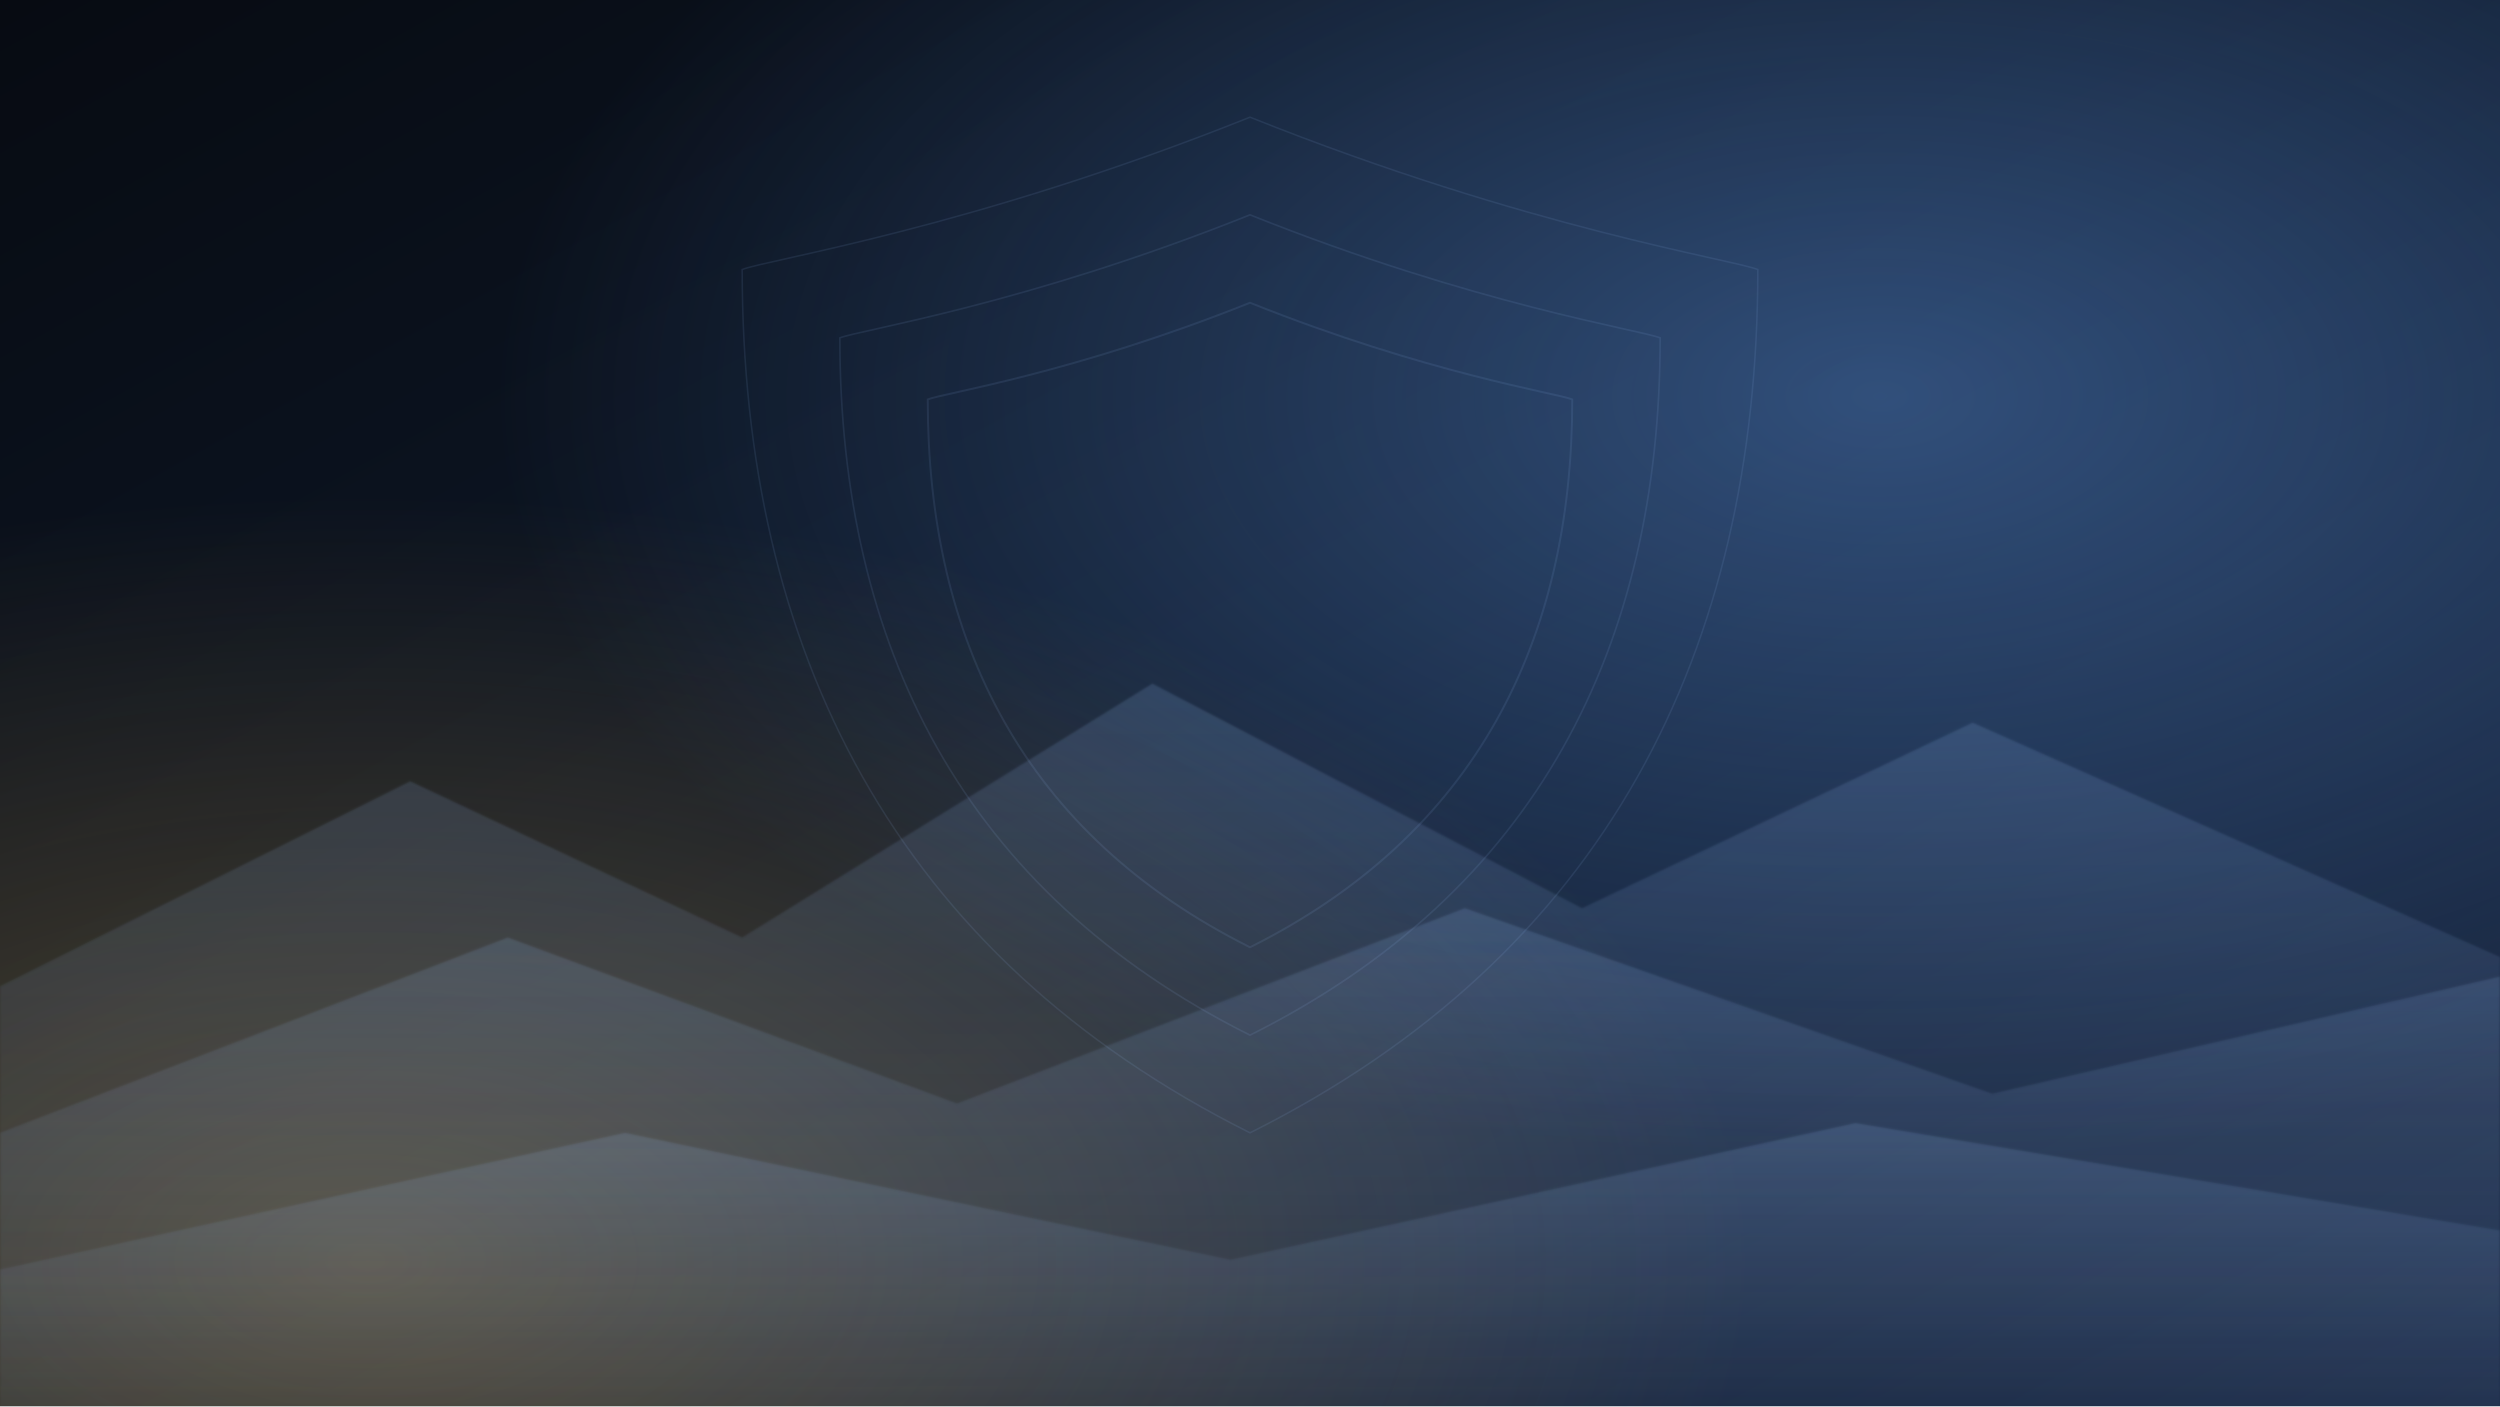
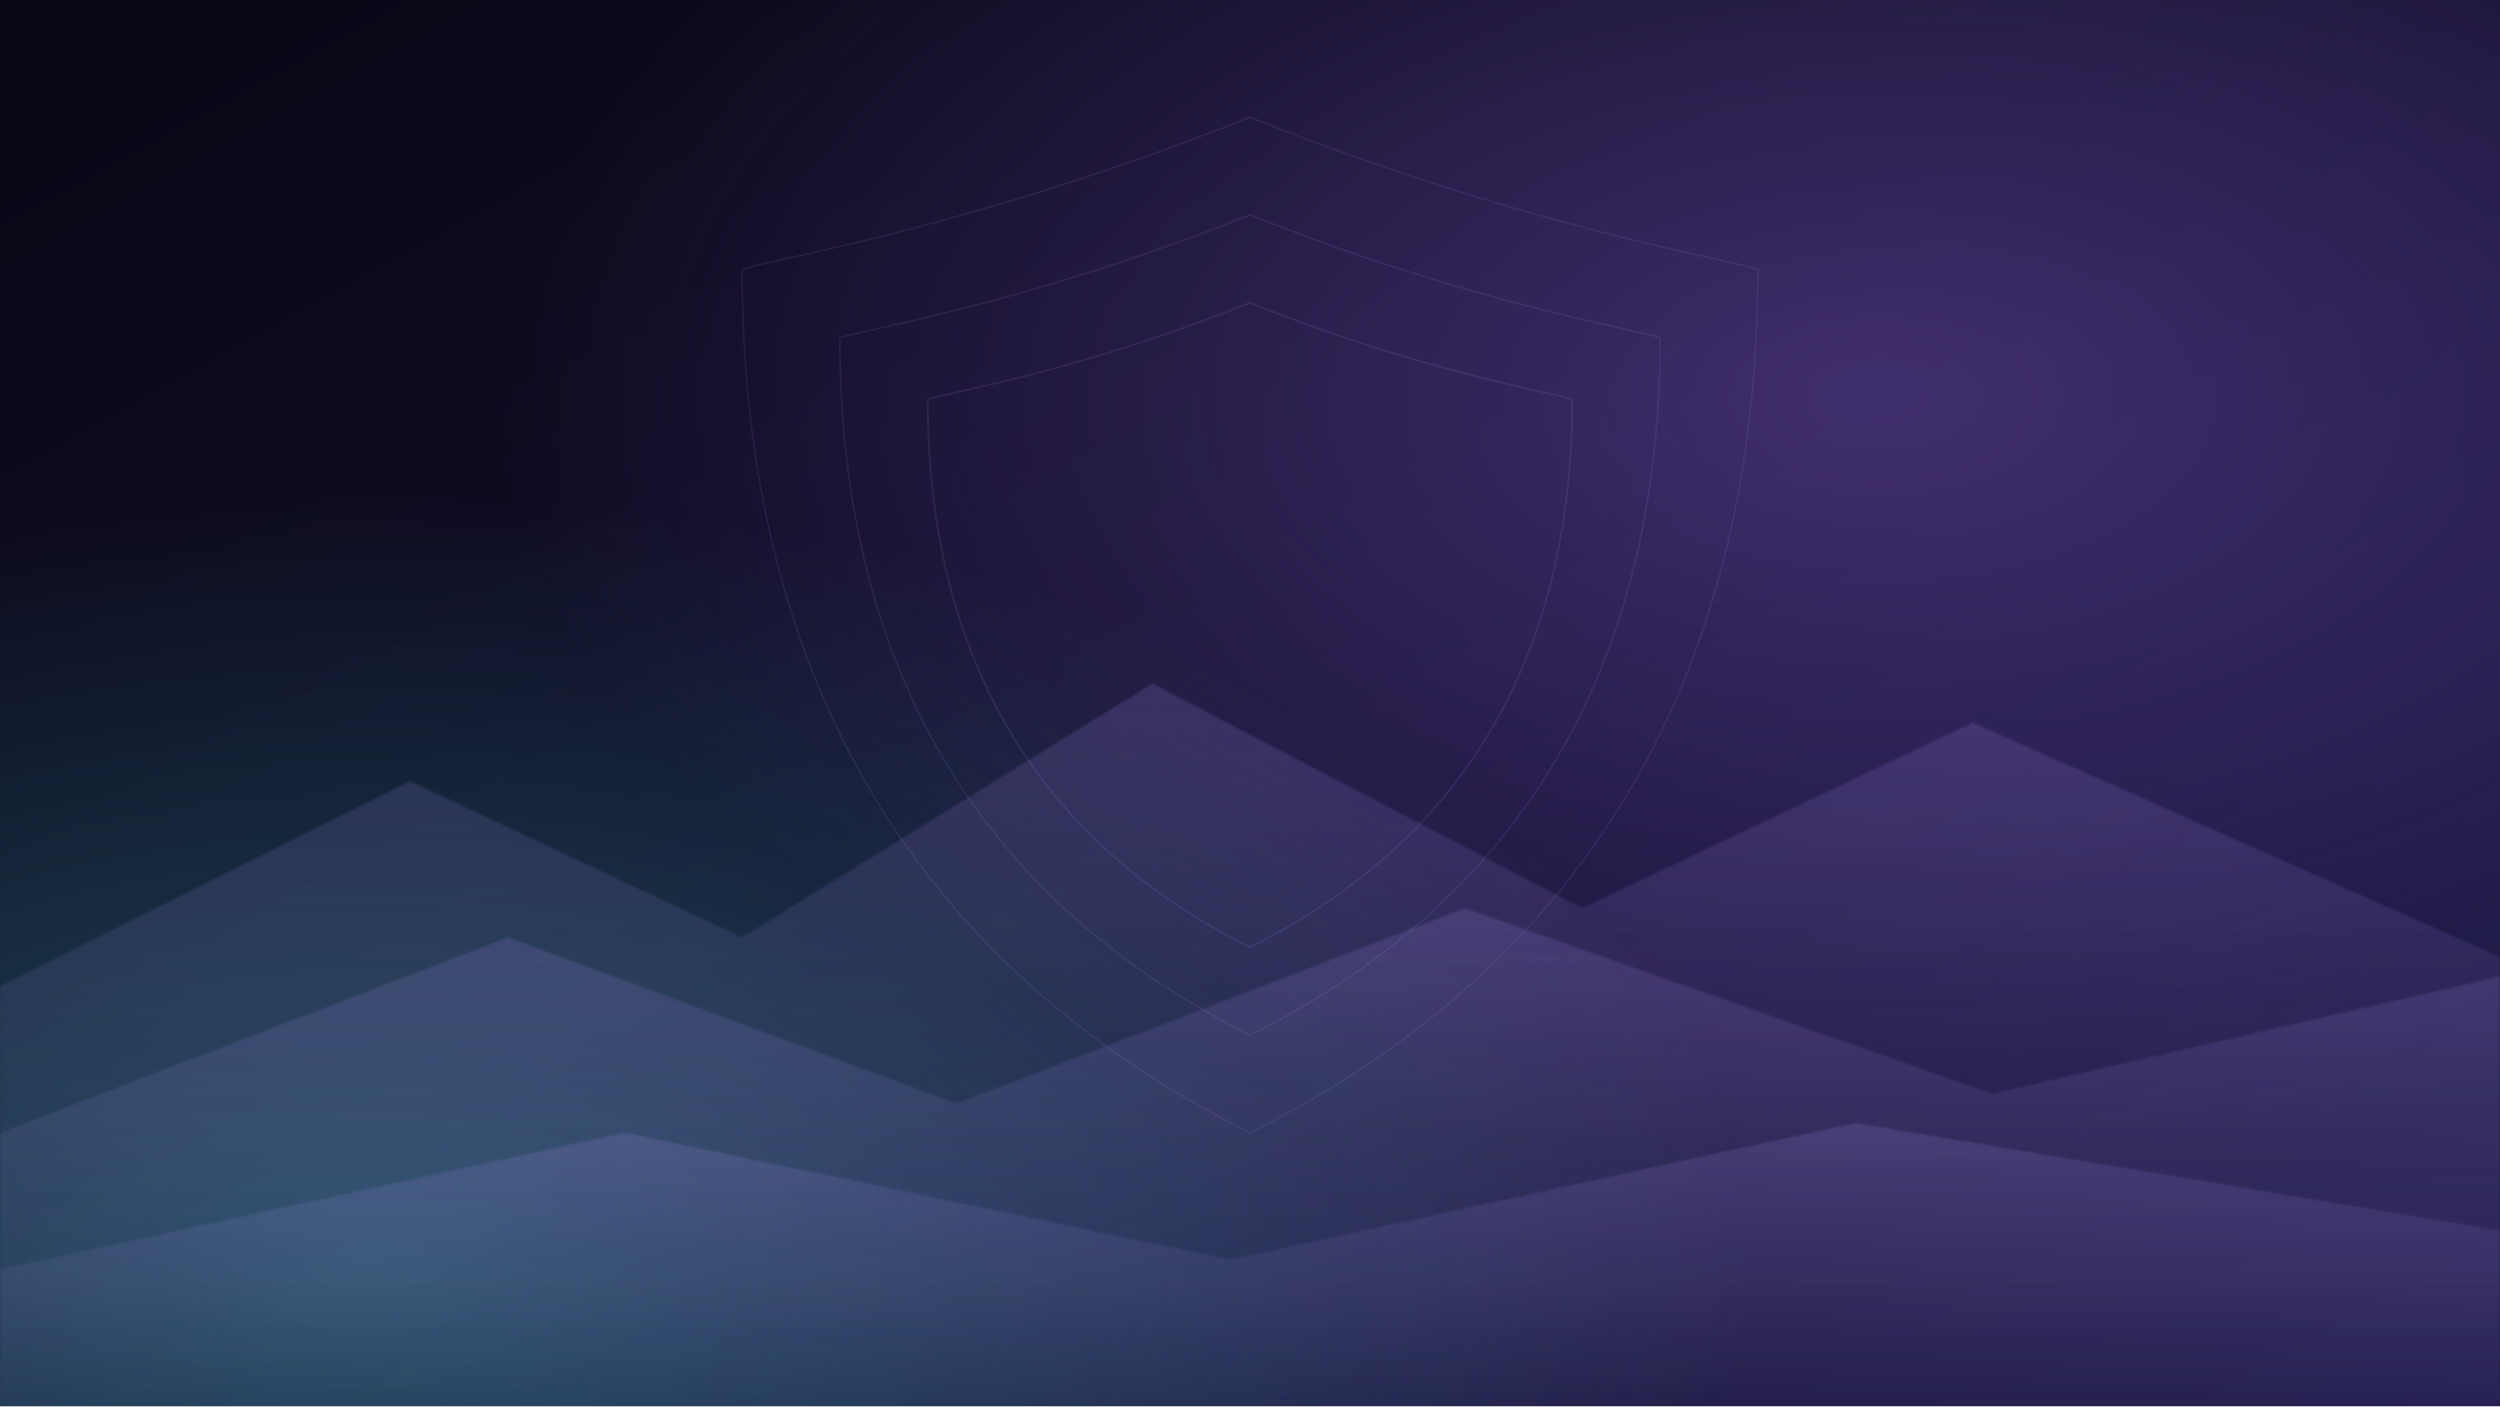
<svg xmlns="http://www.w3.org/2000/svg" width="2560" height="1440" viewBox="0 0 2560 1440">
  <defs>
    <linearGradient id="bg" x1="0" y1="0" x2="1" y2="1">
-       <stop offset="0" stop-color="#070b12" />
-       <stop offset="0.55" stop-color="#0f1a2c" />
-       <stop offset="1" stop-color="#1b2a45" />
+       <stop offset="0" stop-color="#090714" />
+       <stop offset="0.55" stop-color="#130f2e" />
+       <stop offset="1" stop-color="#1d1a48" />
    </linearGradient>
    <radialGradient id="a" cx="0.75" cy="0.28" r="0.55">
-       <stop offset="0" stop-color="#6aa8ff" stop-opacity="0.38" />
-       <stop offset="1" stop-color="#6aa8ff" stop-opacity="0" />
+       <stop offset="0" stop-color="#8a63d9" stop-opacity="0.38" />
+       <stop offset="1" stop-color="#8a63d9" stop-opacity="0" />
    </radialGradient>
    <radialGradient id="b" cx="0.15" cy="0.9" r="0.55">
-       <stop offset="0" stop-color="#f2b84b" stop-opacity="0.30" />
-       <stop offset="1" stop-color="#f2b84b" stop-opacity="0" />
+       <stop offset="0" stop-color="#3dd6d0" stop-opacity="0.30" />
+       <stop offset="1" stop-color="#3dd6d0" stop-opacity="0" />
    </radialGradient>
    <linearGradient id="r1" x1="0" y1="0" x2="0" y2="1">
-       <stop offset="0" stop-color="#9cc4ff" stop-opacity="0.16" />
-       <stop offset="1" stop-color="#9cc4ff" stop-opacity="0.02" />
+       <stop offset="0" stop-color="#b79cff" stop-opacity="0.16" />
+       <stop offset="1" stop-color="#b79cff" stop-opacity="0.02" />
    </linearGradient>
    <filter id="soft">
      <feGaussianBlur stdDeviation="1.5" />
    </filter>
  </defs>
  <rect width="2560" height="1440" fill="url(#bg)" />
  <rect width="2560" height="1440" fill="url(#a)" />
  <rect width="2560" height="1440" fill="url(#b)" />
  <g filter="url(#soft)">
    <path d="M0 1010 L420 800 L760 960 L1180 700 L1620 930 L2020 740 L2560 980 L2560 1440 L0 1440 Z" fill="url(#r1)" />
    <path d="M0 1160 L520 960 L980 1130 L1500 930 L2040 1120 L2560 1000 L2560 1440 L0 1440 Z" fill="url(#r1)" />
    <path d="M0 1300 L640 1160 L1260 1290 L1900 1150 L2560 1260 L2560 1440 L0 1440 Z" fill="url(#r1)" />
  </g>
-   <g transform="translate(1280 640)" fill="none" stroke="#9cc4ff" opacity="0.1">
+   <g transform="translate(1280 640)" fill="none" stroke="#b79cff" opacity="0.1">
    <g transform="scale(330)">
      <path d="M0 -1 C0.55 -0.78 0.95 -0.72 1 -0.7 C1 0.05 0.7 0.65 0 1 C-0.7 0.65 -1 0.05 -1 -0.7 C-0.95 -0.72 -0.55 -0.78 0 -1 Z" stroke-width="0.006" />
    </g>
    <g transform="scale(420)">
      <path d="M0 -1 C0.55 -0.78 0.95 -0.72 1 -0.7 C1 0.05 0.7 0.65 0 1 C-0.7 0.65 -1 0.05 -1 -0.7 C-0.95 -0.72 -0.55 -0.78 0 -1 Z" stroke-width="0.004" />
    </g>
    <g transform="scale(520)">
      <path d="M0 -1 C0.55 -0.78 0.95 -0.72 1 -0.7 C1 0.05 0.7 0.65 0 1 C-0.7 0.65 -1 0.05 -1 -0.7 C-0.95 -0.72 -0.55 -0.78 0 -1 Z" stroke-width="0.003" />
    </g>
  </g>
</svg>
